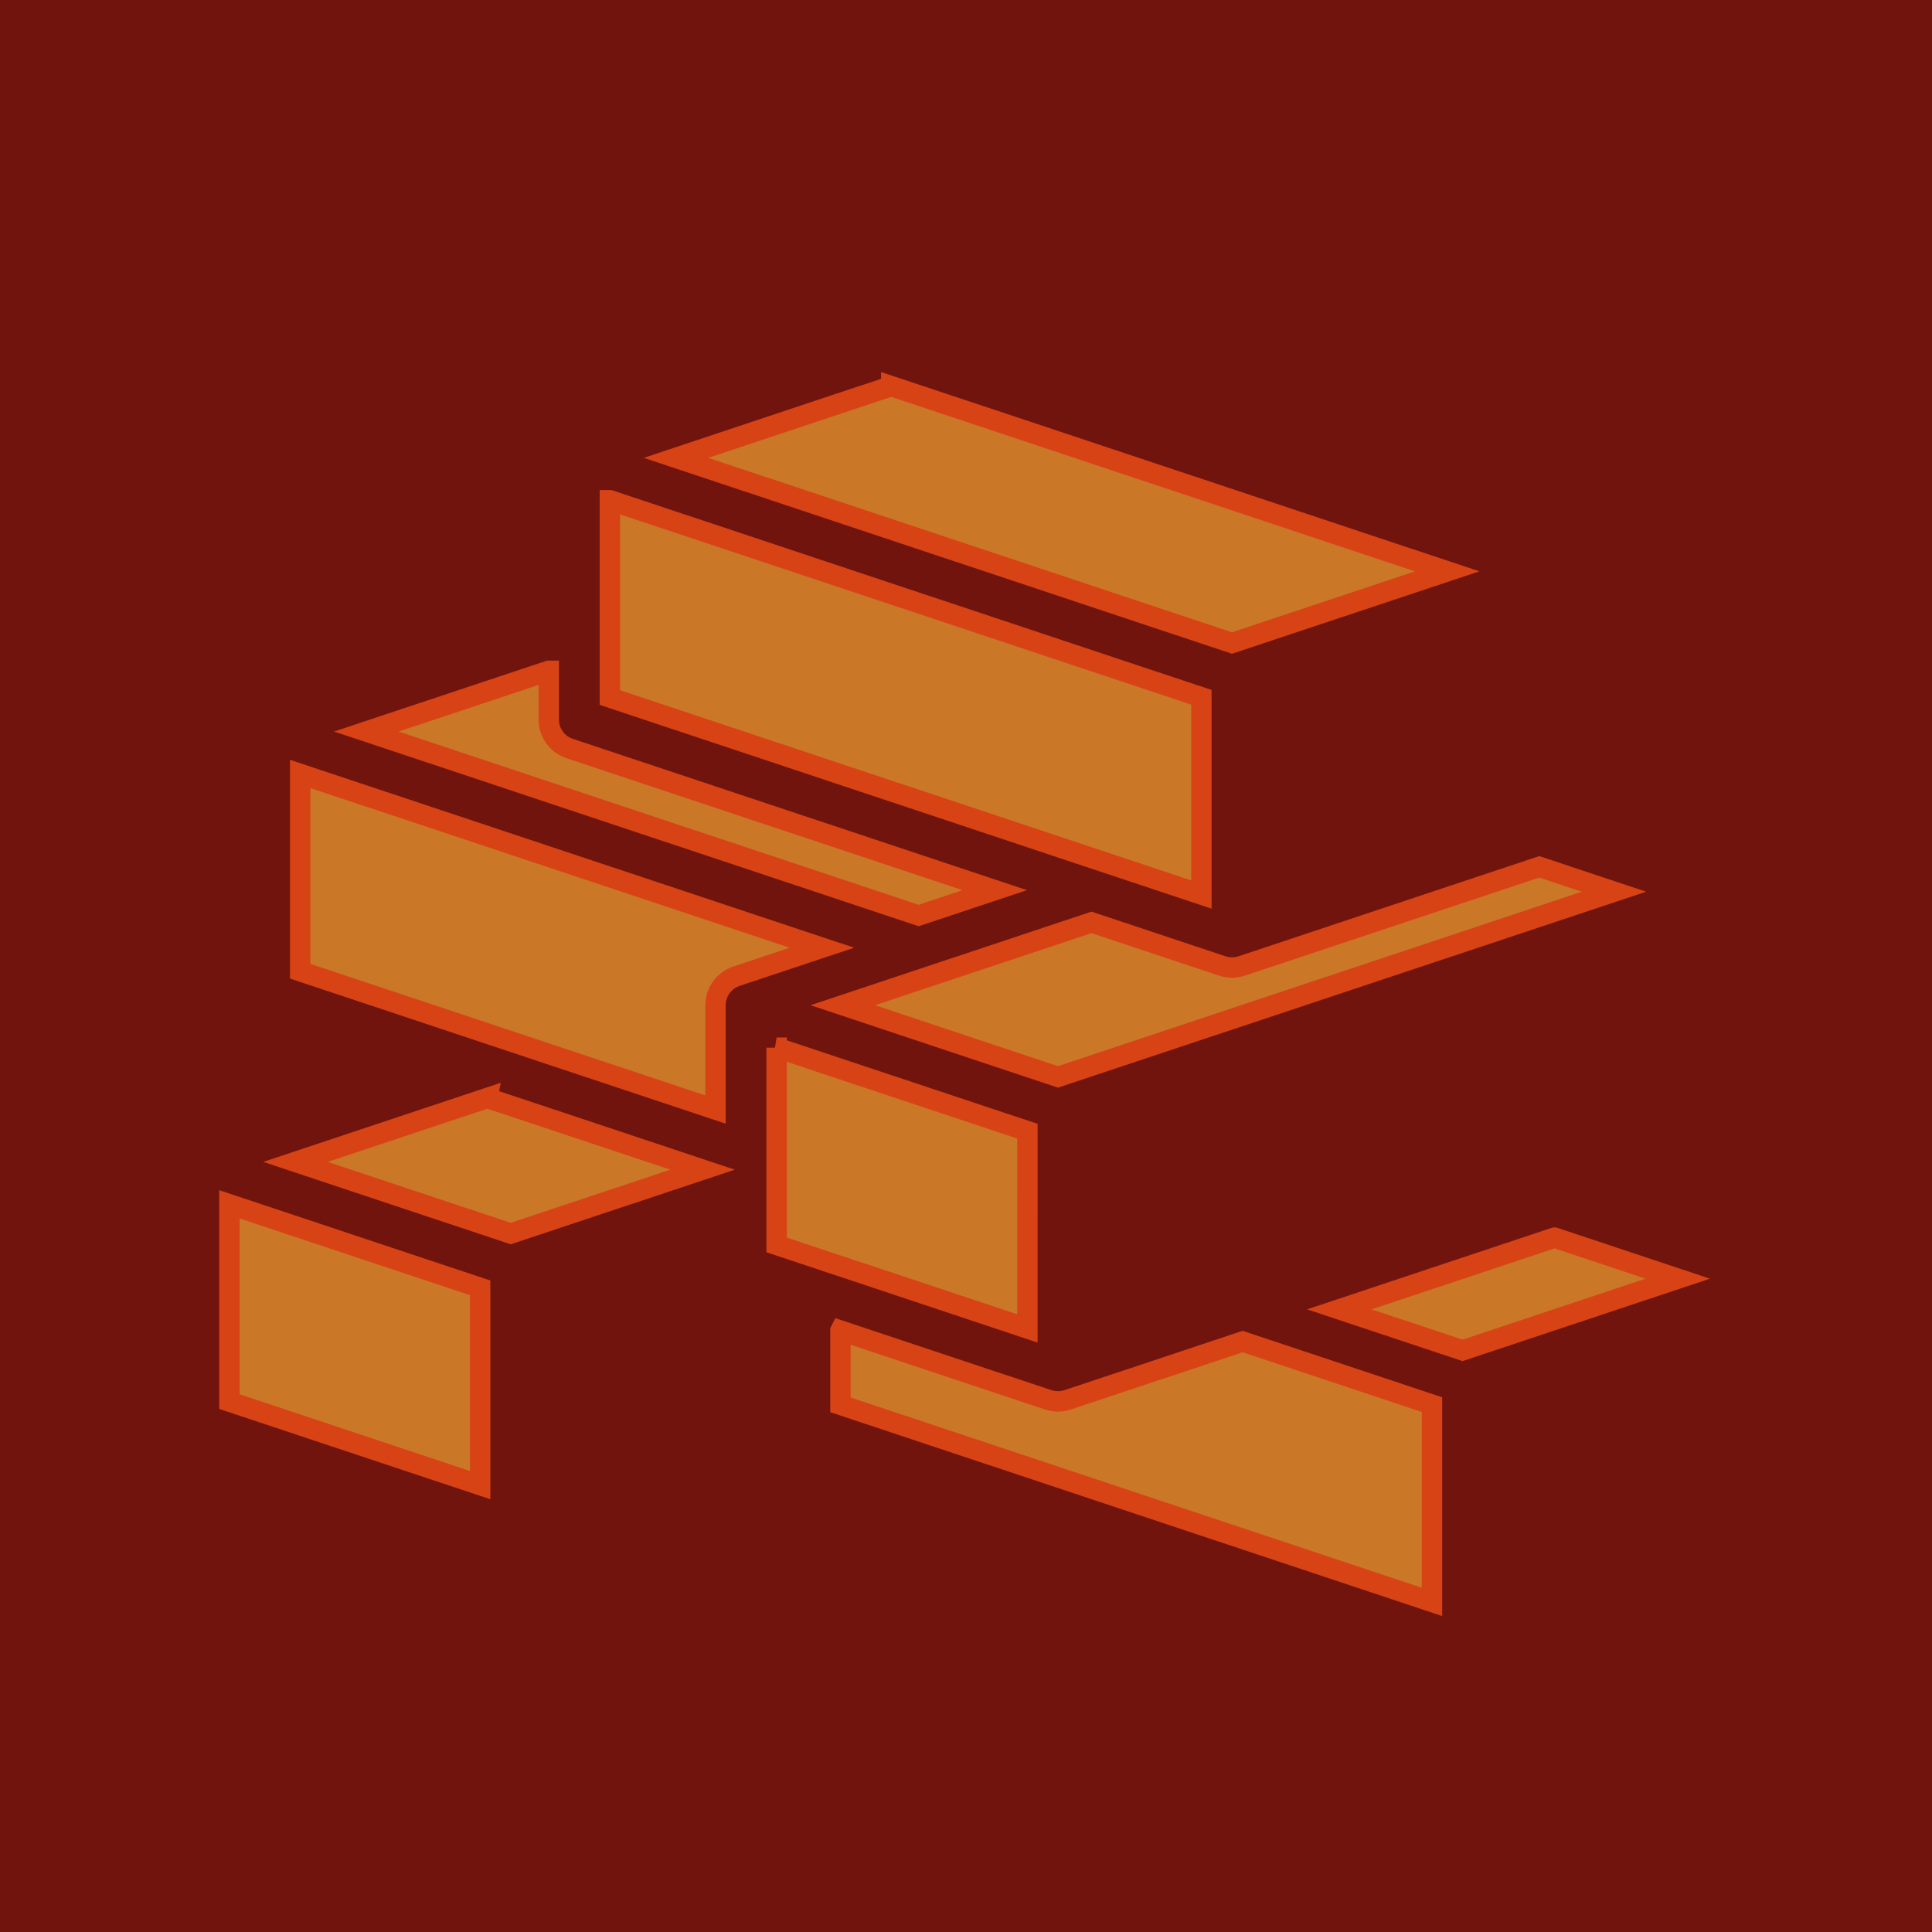
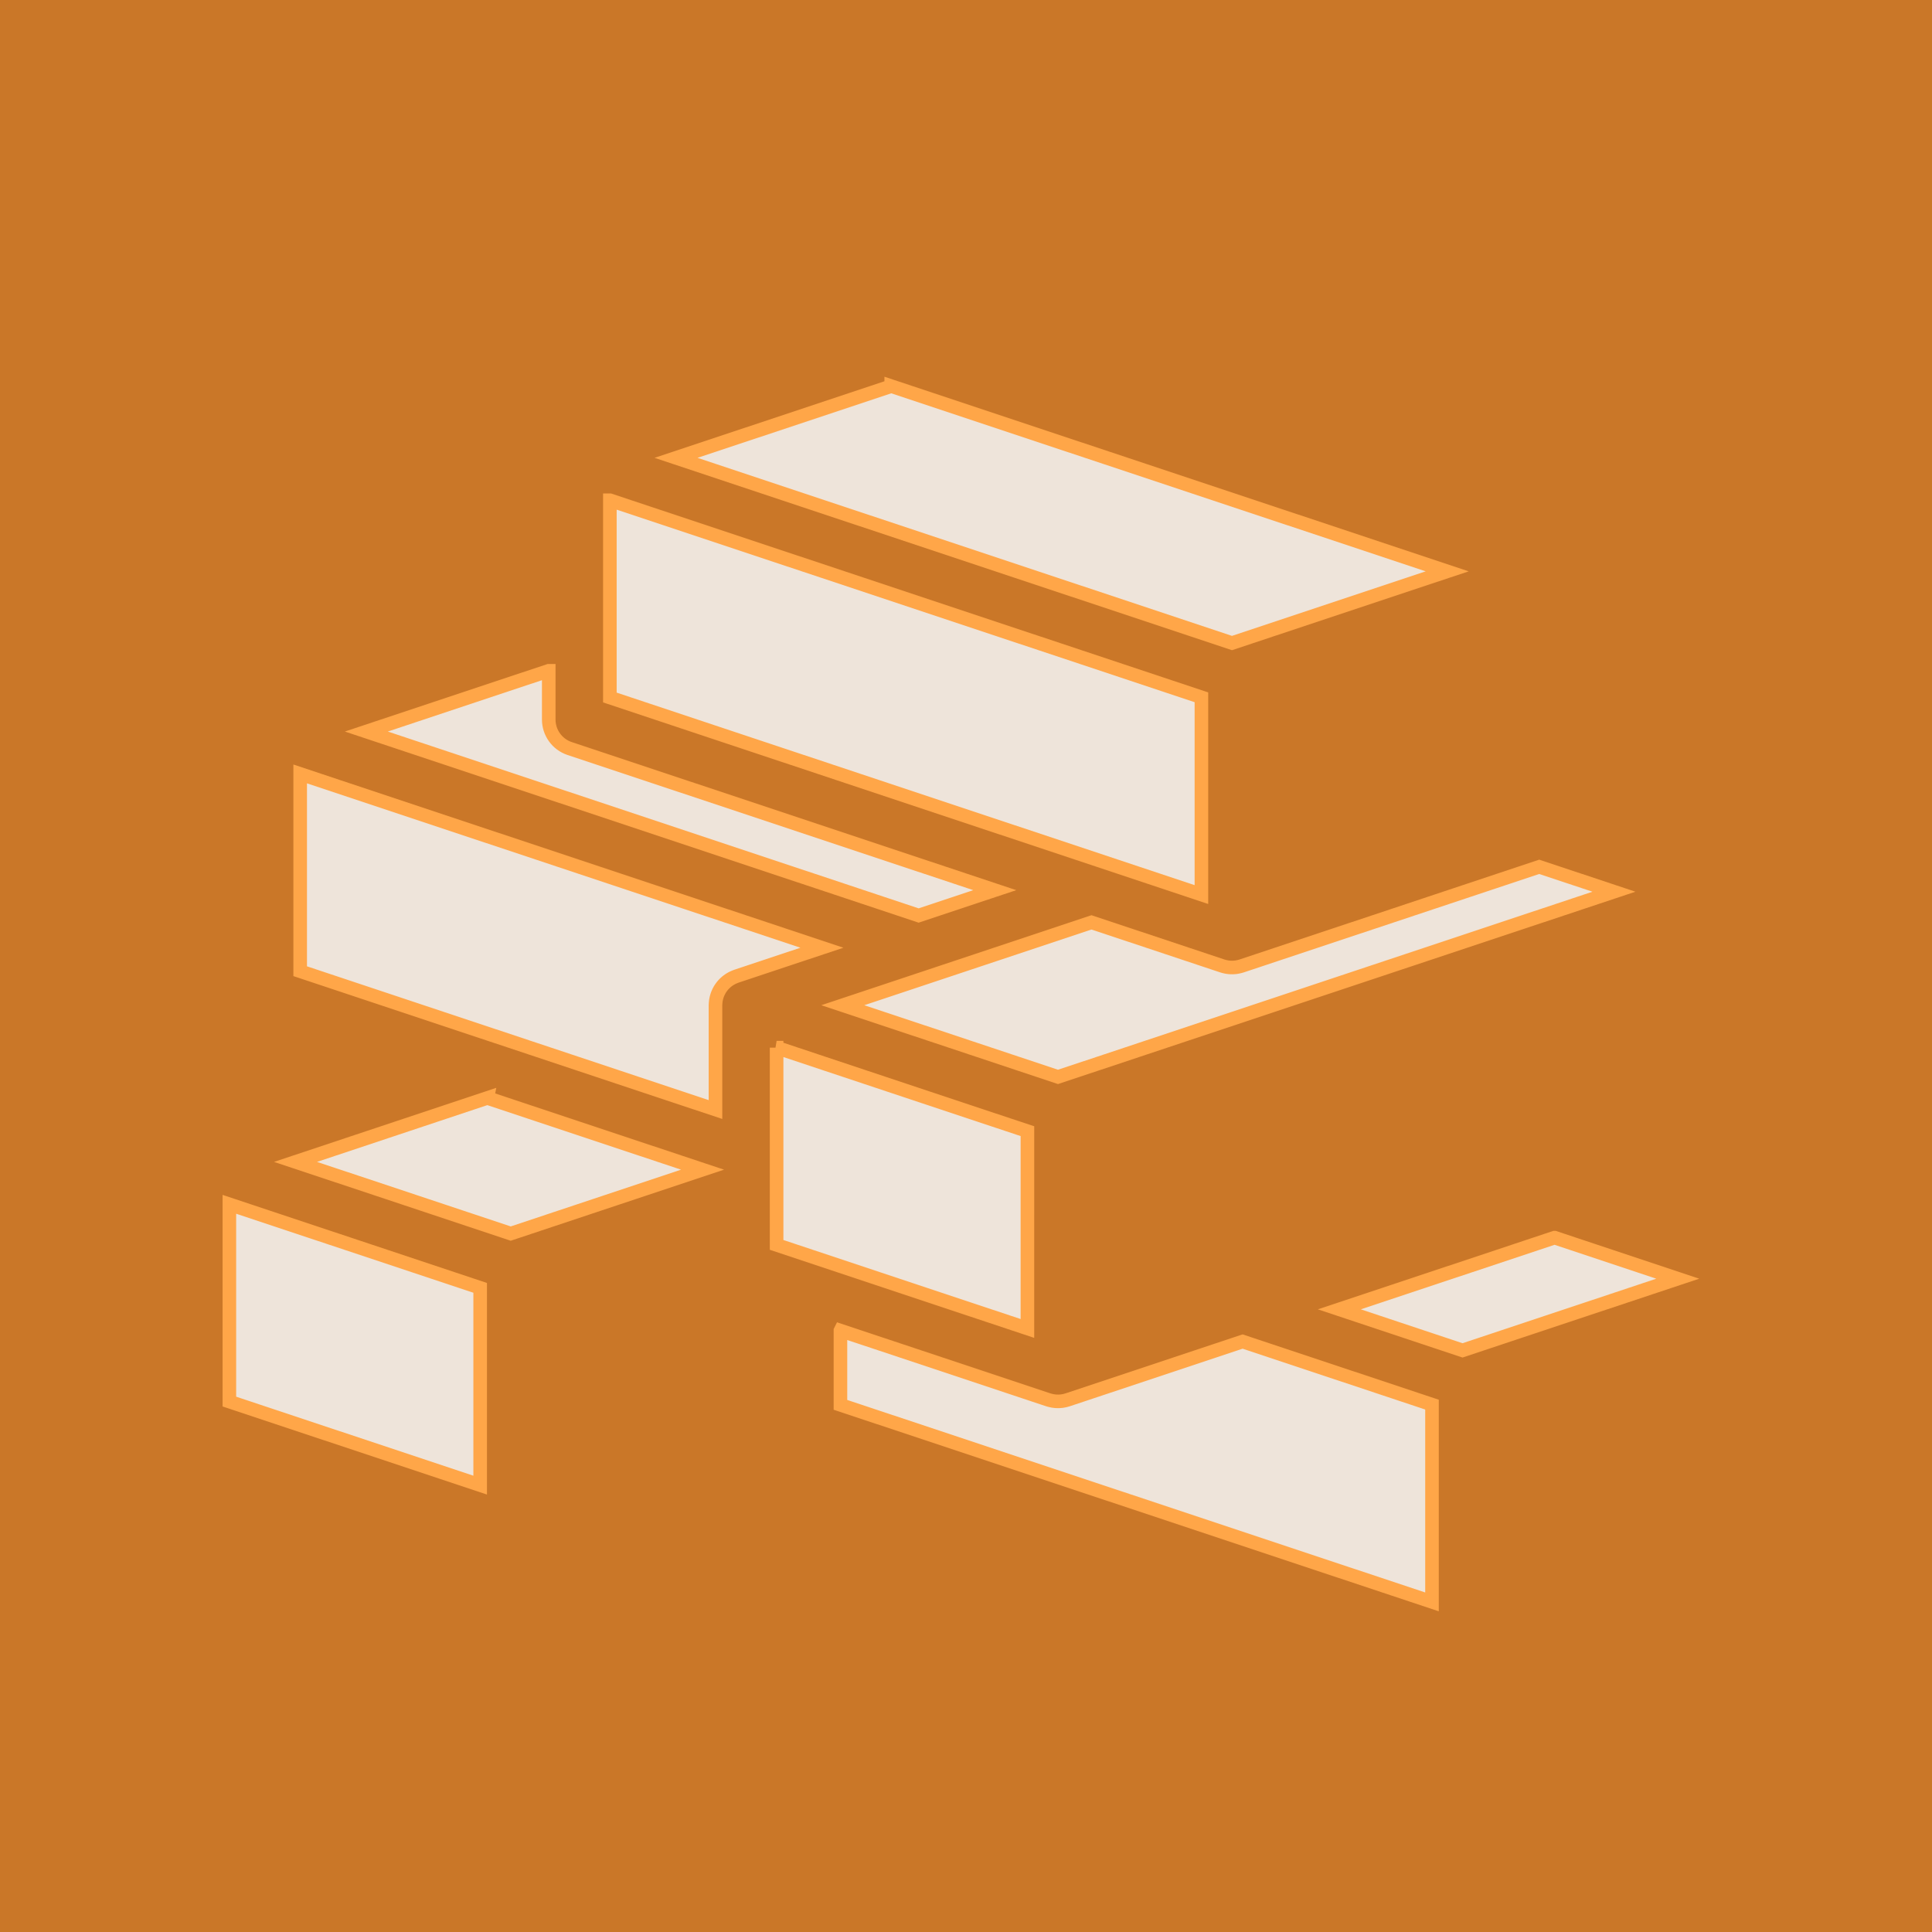
<svg xmlns="http://www.w3.org/2000/svg" viewBox="0 0 512 512" style="height: 512px; width: 512px;">
-   <path d="M0 0h512v512H0z" fill="#71140e" fill-opacity="1" />
+   <path d="M0 0h512v512H0z" fill="#ca7728" fill-opacity="1" />
  <g class="" transform="translate(0,0)" style="">
-     <path d="m233.986 85.262-63.37 21.11L334.32 160.9l63.373-21.11-163.707-54.53zm-82.85 33.593v58.088l174.184 58.02v-58.086l-174.183-58.022zm-18 50.215-53.71 17.89 162.63 54.175 22.417-7.467-125.18-41.7a9 9 0 0 1-6.156-8.536V169.07zm-73.19 30.375v58.088l122.286 40.733v-30.71a9 9 0 0 1 .018-.357 9 9 0 0 1 .01-.192 9 9 0 0 1 .07-.697 9 9 0 0 1 .03-.205 9 9 0 0 1 .134-.66 9 9 0 0 1 .06-.236 9 9 0 0 1 .19-.616 9 9 0 0 1 .092-.248 9 9 0 0 1 .238-.567 9 9 0 0 1 .135-.282 9 9 0 0 1 .265-.488 9 9 0 0 1 .197-.32 9 9 0 0 1 .28-.41 9 9 0 0 1 .26-.342 9 9 0 0 1 .288-.344 9 9 0 0 1 .318-.342 9 9 0 0 1 .3-.29 9 9 0 0 1 .374-.33 9 9 0 0 1 .3-.237 9 9 0 0 1 .438-.315 9 9 0 0 1 .286-.182 9 9 0 0 1 .502-.29 9 9 0 0 1 .26-.133 9 9 0 0 1 .59-.262 9 9 0 0 1 .21-.082 9 9 0 0 1 .317-.122l25.18-8.387-153.628-51.175zm364.847 27.352-87.63 29.19a9 9 0 0 1-.247.07 9 9 0 0 1-.355.1 9 9 0 0 1-.443.1 9 9 0 0 1-.47.085 9 9 0 0 1-.4.05 9 9 0 0 1-.49.038 9 9 0 0 1-.423.007 9 9 0 0 1-.48-.01 9 9 0 0 1-.397-.03 9 9 0 0 1-.504-.06 9 9 0 0 1-.38-.07 9 9 0 0 1-.52-.117 9 9 0 0 1-.31-.087 9 9 0 0 1-.268-.077l-38.526-12.834-73.23 24.395 63.368 21.11 163.707-54.532-22.002-7.328zm-224.56 53.242v58.085l73.85 24.602v-36.225l.005.002V304.63l-2.752-.915-.014.004-71.09-23.68zm-85.174 14.82L58.57 313.68l63.373 21.11 56.485-18.817-63.37-21.11zM39.095 326.17v58.088l73.85 24.6V350.77l-73.85-24.6zm390.207 9.816-63.375 21.112 36.283 12.086 63.374-21.112-36.28-12.086zM219.03 363.36v21.86l174.183 58.022v-58.088L337.45 366.58l-51.516 17.162a9 9 0 0 1-.19.053 9 9 0 0 1-.467.133 9 9 0 0 1-.332.074 9 9 0 0 1-.588.107 9 9 0 0 1-.253.03 9 9 0 0 1-.674.053 9 9 0 0 1-.196.004 9 9 0 0 1-.693-.013 9 9 0 0 1-.206-.016 9 9 0 0 1-.723-.09 9 9 0 0 1-.122-.02 9 9 0 0 1-.795-.18 9 9 0 0 1-.025-.007 9 9 0 0 1-.432-.122l-61.207-20.39z" fill="#ca7728" fill-opacity="1" stroke="#d74315" stroke-opacity="1" stroke-width="6" transform="translate(25.6, 25.6) scale(0.9, 0.9) rotate(0, 256, 256) skewX(0) skewY(0)" />
+     <path d="m233.986 85.262-63.37 21.11L334.32 160.9l63.373-21.11-163.707-54.53zm-82.85 33.593v58.088l174.184 58.02v-58.086l-174.183-58.022zm-18 50.215-53.71 17.89 162.63 54.175 22.417-7.467-125.18-41.7a9 9 0 0 1-6.156-8.536V169.07zm-73.19 30.375v58.088l122.286 40.733v-30.71a9 9 0 0 1 .018-.357 9 9 0 0 1 .01-.192 9 9 0 0 1 .07-.697 9 9 0 0 1 .03-.205 9 9 0 0 1 .134-.66 9 9 0 0 1 .06-.236 9 9 0 0 1 .19-.616 9 9 0 0 1 .092-.248 9 9 0 0 1 .238-.567 9 9 0 0 1 .135-.282 9 9 0 0 1 .265-.488 9 9 0 0 1 .197-.32 9 9 0 0 1 .28-.41 9 9 0 0 1 .26-.342 9 9 0 0 1 .288-.344 9 9 0 0 1 .318-.342 9 9 0 0 1 .3-.29 9 9 0 0 1 .374-.33 9 9 0 0 1 .3-.237 9 9 0 0 1 .438-.315 9 9 0 0 1 .286-.182 9 9 0 0 1 .502-.29 9 9 0 0 1 .26-.133 9 9 0 0 1 .59-.262 9 9 0 0 1 .21-.082 9 9 0 0 1 .317-.122l25.18-8.387-153.628-51.175zm364.847 27.352-87.63 29.19a9 9 0 0 1-.247.07 9 9 0 0 1-.355.1 9 9 0 0 1-.443.1 9 9 0 0 1-.47.085 9 9 0 0 1-.4.05 9 9 0 0 1-.49.038 9 9 0 0 1-.423.007 9 9 0 0 1-.48-.01 9 9 0 0 1-.397-.03 9 9 0 0 1-.504-.06 9 9 0 0 1-.38-.07 9 9 0 0 1-.52-.117 9 9 0 0 1-.31-.087 9 9 0 0 1-.268-.077l-38.526-12.834-73.23 24.395 63.368 21.11 163.707-54.532-22.002-7.328zm-224.56 53.242v58.085l73.85 24.602v-36.225l.005.002V304.63l-2.752-.915-.014.004-71.09-23.68zm-85.174 14.82L58.57 313.68l63.373 21.11 56.485-18.817-63.37-21.11zM39.095 326.17v58.088l73.85 24.6V350.77l-73.85-24.6zm390.207 9.816-63.375 21.112 36.283 12.086 63.374-21.112-36.28-12.086zM219.03 363.36v21.86l174.183 58.022v-58.088L337.45 366.58l-51.516 17.162a9 9 0 0 1-.19.053 9 9 0 0 1-.467.133 9 9 0 0 1-.332.074 9 9 0 0 1-.588.107 9 9 0 0 1-.253.03 9 9 0 0 1-.674.053 9 9 0 0 1-.196.004 9 9 0 0 1-.693-.013 9 9 0 0 1-.206-.016 9 9 0 0 1-.723-.09 9 9 0 0 1-.122-.02 9 9 0 0 1-.795-.18 9 9 0 0 1-.025-.007 9 9 0 0 1-.432-.122l-61.207-20.39z" fill="#eee4da" fill-opacity="1" transform="translate(25.6, 25.6) scale(0.9, 0.9) rotate(0, 256, 256) skewX(0) skewY(0)" stroke="#ffa648" stroke-opacity="1" stroke-width="4" />
  </g>
</svg>
